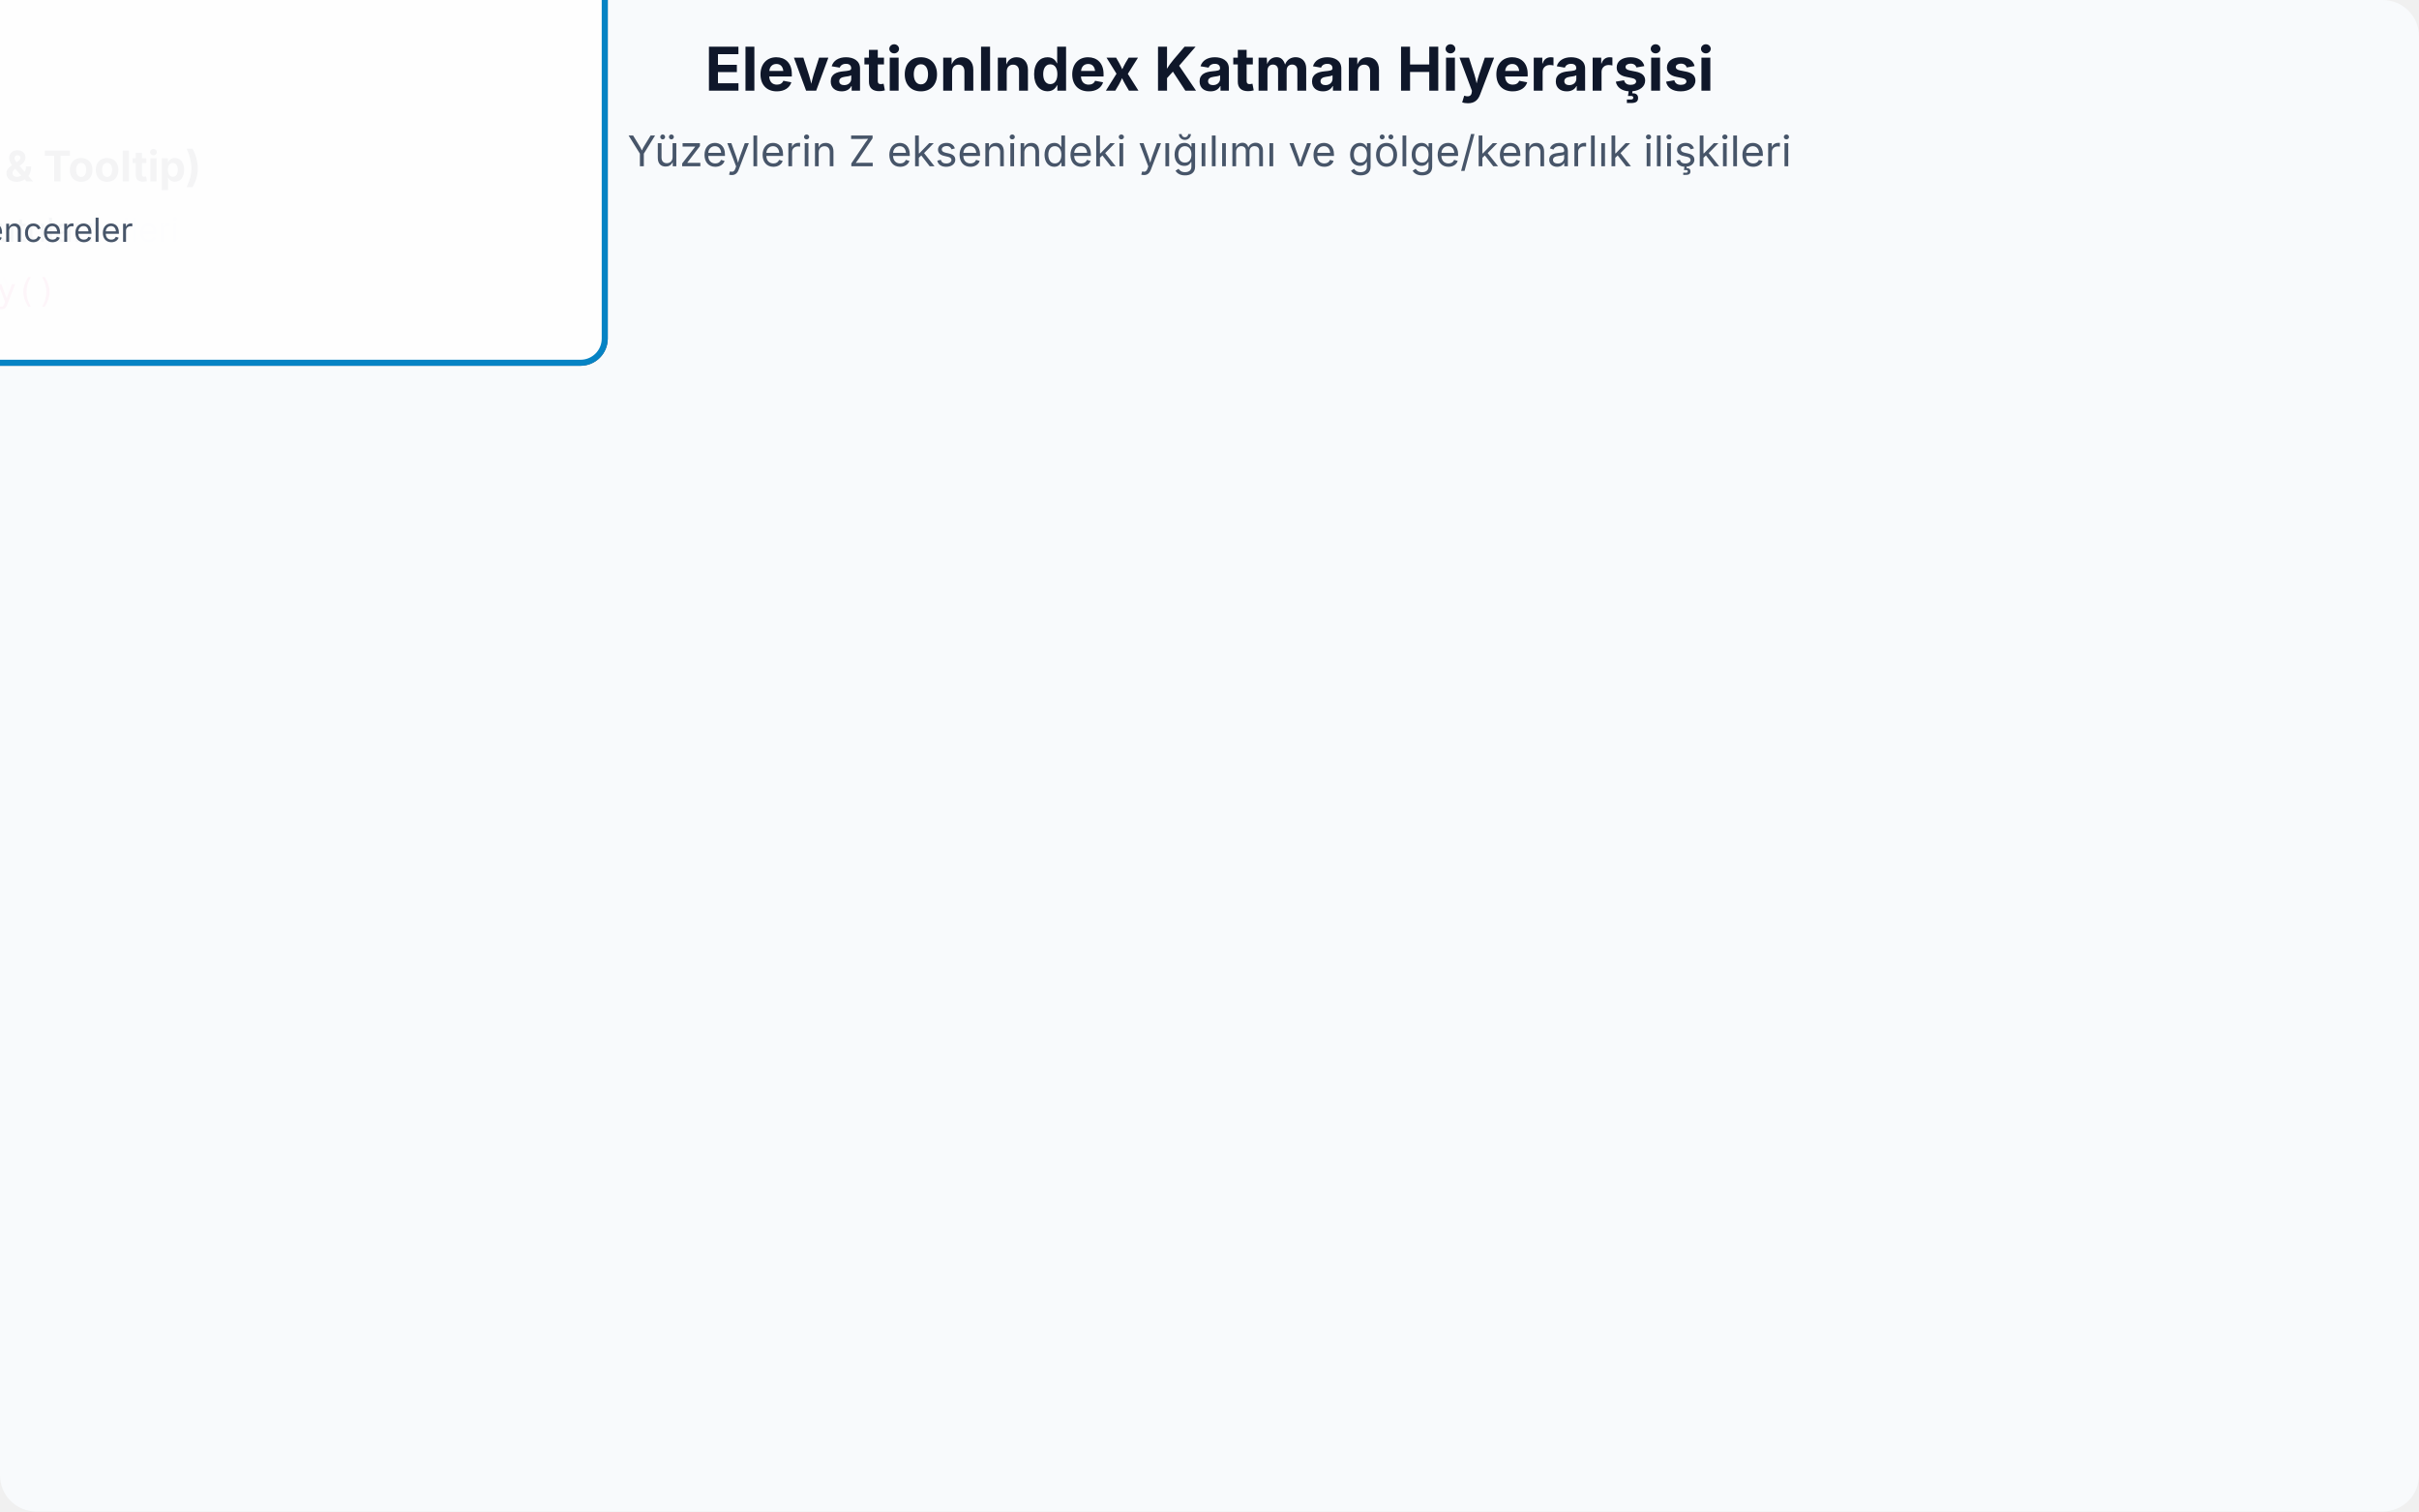
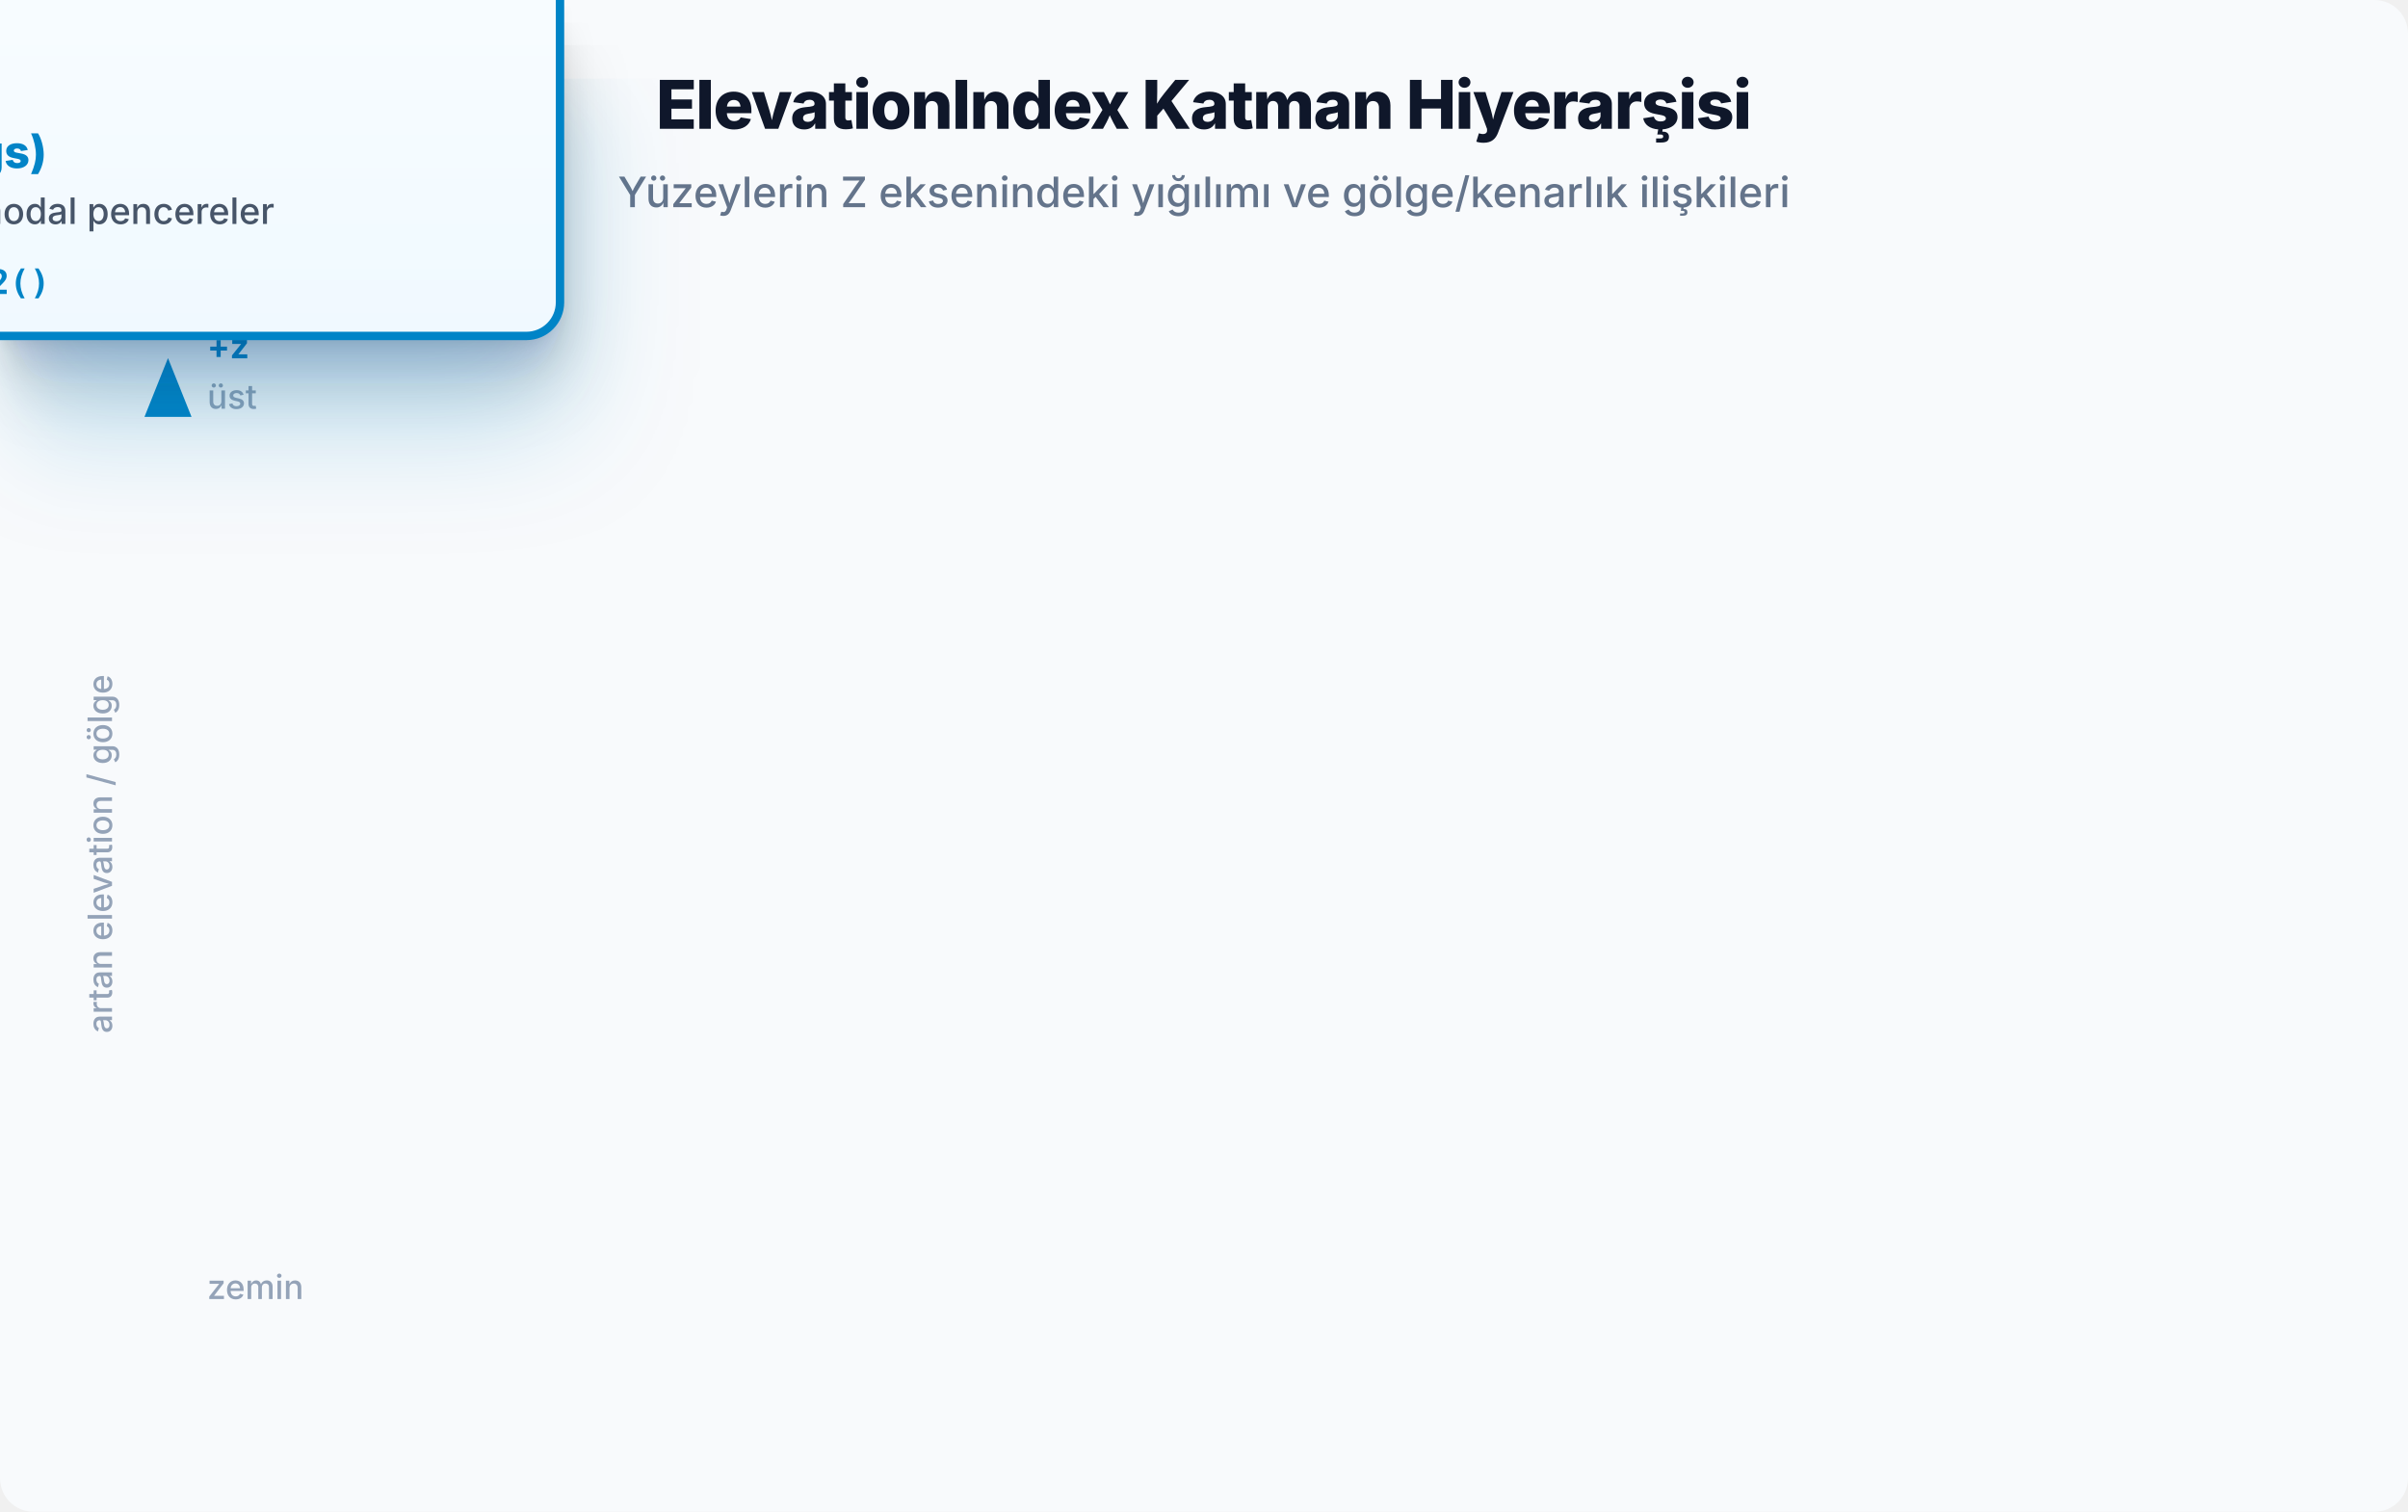
- <svg xmlns="http://www.w3.org/2000/svg" viewBox="0 0 800 500">
+ <svg xmlns="http://www.w3.org/2000/svg" viewBox="0 0 860 540">
  <defs>
+     <filter id="shadow-bg" x="-15%" y="-15%" width="130%" height="130%">
+       <feDropShadow dx="0" dy="2" stdDeviation="2" flood-color="#0f172a" flood-opacity="0.06" />
+     </filter>
+     <filter id="shadow-surface" x="-25%" y="-25%" width="150%" height="150%">
+       <feDropShadow dx="0" dy="8" stdDeviation="6" flood-color="#0f172a" flood-opacity="0.10" />
+     </filter>
+     <filter id="shadow-elevated" x="-30%" y="-30%" width="160%" height="160%">
+       <feDropShadow dx="0" dy="16" stdDeviation="12" flood-color="#0f172a" flood-opacity="0.16" />
+     </filter>
+     <filter id="shadow-modal" x="-40%" y="-40%" width="180%" height="180%">
+       <feDropShadow dx="0" dy="28" stdDeviation="22" flood-color="#0284c7" flood-opacity="0.26" />
+     </filter>
+     <linearGradient id="grad-bg" x1="0" y1="0" x2="0" y2="1">
+       <stop offset="0" stop-color="#ffffff" />
+       <stop offset="1" stop-color="#f1f5f9" />
+     </linearGradient>
+     <linearGradient id="grad-surface" x1="0" y1="0" x2="0" y2="1">
+       <stop offset="0" stop-color="#ffffff" />
+       <stop offset="1" stop-color="#f8fafc" />
+     </linearGradient>
+     <linearGradient id="grad-elevated" x1="0" y1="0" x2="0" y2="1">
+       <stop offset="0" stop-color="#f8fafc" />
+       <stop offset="1" stop-color="#e2e8f0" />
+     </linearGradient>
+     <linearGradient id="grad-modal" x1="0" y1="0" x2="0" y2="1">
+       <stop offset="0" stop-color="#ffffff" />
+       <stop offset="1" stop-color="#f0f9ff" />
+     </linearGradient>
+     <linearGradient id="grad-zaxis" x1="0" y1="1" x2="0" y2="0">
+       <stop offset="0" stop-color="#94a3b8" />
+       <stop offset="1" stop-color="#0284c7" />
+     </linearGradient>
+     <marker id="arrow-z" viewBox="0 0 10 10" refX="9" refY="5" markerWidth="7" markerHeight="7" orient="auto">
+       <path d="M 0 1 L 10 5 L 0 9 Z" fill="#0284c7" />
+     </marker>
    <style>
-       .bg { fill: #f8fafc; rx: 12px; }
-       .title { font-family: system-ui, -apple-system, sans-serif; font-weight: 700; font-size: 20px; fill: #0f172a; text-anchor: middle; }
-       .sub { font-family: system-ui, -apple-system, sans-serif; font-size: 14px; fill: #475569; text-anchor: middle; }
+       .title { font: 800 24px system-ui, -apple-system, sans-serif; fill: #0f172a; letter-spacing: -0.5px; text-anchor: middle; }
+       .sub { font: 500 15px system-ui, -apple-system, sans-serif; fill: #64748b; text-anchor: middle; }
+       .text-lbl { font: 800 16px system-ui, -apple-system, sans-serif; fill: #0f172a; }
+       .text-desc { font: 500 13px system-ui, -apple-system, sans-serif; fill: #475569; }
+       .text-shadow-label { font: 600 12px ui-monospace, SFMono-Regular, monospace; fill: #e11d48; }

-       /* Colors and shadows for elevations */
-       .layer-bg { fill: #f1f5f9; stroke: #ffffff; stroke-width: 2; opacity: 0.9; }
-       .layer-surface { fill: #ffffff; stroke: #cbd5e1; stroke-width: 2; opacity: 0.9; }
-       .layer-elevated { fill: #e2e8f0; stroke: #475569; stroke-width: 2; opacity: 0.9; }
-       .layer-modal { fill: #ffffff; stroke: #0284c7; stroke-width: 2; opacity: 0.95; }
+       .layer-bg { fill: url(#grad-bg); stroke: #cbd5e1; stroke-width: 2; }
+       .layer-surface { fill: url(#grad-surface); stroke: #cbd5e1; stroke-width: 2; }
+       .layer-elevated { fill: url(#grad-elevated); stroke: #94a3b8; stroke-width: 2; }
+       .layer-modal { fill: url(#grad-modal); stroke: #0284c7; stroke-width: 3; }

-       .text-lbl { font-family: system-ui, -apple-system, sans-serif; font-weight: bold; font-size: 14px; fill: #0f172a; }
-       .text-desc { font-family: system-ui, -apple-system, sans-serif; font-size: 11px; fill: #475569; }
-       .text-shadow-label { font-family: ui-monospace, SFMono-Regular, Menlo, monospace; font-size: 11px; fill: #db2777; }
+       .zlbl { font: 700 12px system-ui, -apple-system, sans-serif; fill: #0284c7; }
+       .znote { font: 500 12px system-ui, -apple-system, sans-serif; fill: #94a3b8; }

-       /* Floating animations */
      @keyframes float-modal {
-         0%, 100% { transform: translate(400px, 190px) scale(1.26) rotateX(60deg) rotateZ(-7deg); }
-         50% { transform: translate(400px, 170px) scale(1.26) rotateX(60deg) rotateZ(-7deg); }
+         0%, 100% { transform: translate(430px, 210px) scale(1.15) rotateX(55deg) rotateZ(-10deg); }
+         50% { transform: translate(430px, 190px) scale(1.15) rotateX(55deg) rotateZ(-10deg); }
      }
      @keyframes float-elevated {
-         0%, 100% { transform: translate(400px, 240px) scale(1.44) rotateX(60deg) rotateZ(-7deg); }
-         50% { transform: translate(400px, 225px) scale(1.44) rotateX(60deg) rotateZ(-7deg); }
+         0%, 100% { transform: translate(430px, 270px) scale(1.3) rotateX(55deg) rotateZ(-10deg); }
+         50% { transform: translate(430px, 255px) scale(1.3) rotateX(55deg) rotateZ(-10deg); }
      }
      @keyframes float-surface {
-         0%, 100% { transform: translate(400px, 297px) scale(1.62) rotateX(60deg) rotateZ(-7deg); }
-         50% { transform: translate(400px, 287px) scale(1.62) rotateX(60deg) rotateZ(-7deg); }
+         0%, 100% { transform: translate(430px, 330px) scale(1.45) rotateX(55deg) rotateZ(-10deg); }
+         50% { transform: translate(430px, 320px) scale(1.45) rotateX(55deg) rotateZ(-10deg); }
      }
      @keyframes float-base {
-         0%, 100% { transform: translate(400px, 360px) scale(1.80) rotateX(60deg) rotateZ(-7deg); }
+         0%, 100% { transform: translate(430px, 390px) scale(1.6) rotateX(55deg) rotateZ(-10deg); }
      }

-       /* Explicit transform origins to prevent shifting */
-       .modal-g {
-         animation: float-modal 6s infinite ease-in-out;
-         transform-origin: 0px 0px;
-       }
-       .elevated-g {
-         animation: float-elevated 6s infinite ease-in-out;
-         transform-origin: 0px 0px;
-       }
-       .surface-g {
-         animation: float-surface 6s infinite ease-in-out;
-         transform-origin: 0px 0px;
-       }
-       .base-g {
-         animation: float-base 6s infinite ease-in-out;
-         transform-origin: 0px 0px;
+       .modal-g { animation: float-modal 9s infinite ease-in-out; transform-origin: 0 0; }
+       .elevated-g { animation: float-elevated 9s infinite ease-in-out; transform-origin: 0 0; }
+       .surface-g { animation: float-surface 9s infinite ease-in-out; transform-origin: 0 0; }
+       .base-g { animation: float-base 9s infinite ease-in-out; transform-origin: 0 0; }
+ 
+       @media (prefers-reduced-motion: reduce) {
+         .modal-g, .elevated-g, .surface-g, .base-g { animation: none; }
      }
    </style>
  </defs>
-   <rect width="800" height="500" class="bg" />
-   <text x="400" y="30" class="title">ElevationIndex Katman Hiyerarşisi</text>
-   <text x="400" y="55" class="sub">Yüzeylerin Z eksenindeki yığılımı ve gölge/kenarlık ilişkileri</text>
+   <rect width="100%" height="100%" rx="12" fill="#f8fafc" />
+   <text x="430" y="46" class="title">ElevationIndex Katman Hiyerarşisi</text>
+   <text x="430" y="74" class="sub">Yüzeylerin Z eksenindeki yığılımı ve gölge/kenarlık ilişkileri</text>
+   <g>
+     <line x1="60" y1="470" x2="60" y2="130" stroke="url(#grad-zaxis)" stroke-width="3" stroke-linecap="round" marker-end="url(#arrow-z)" />
+     <text x="74" y="128" class="zlbl">+z</text>
+     <text x="74" y="146" class="znote">üst</text>
+     <text x="74" y="464" class="znote">zemin</text>
+     <text x="40" y="305" class="znote" transform="rotate(-90 40 305)" text-anchor="middle">artan elevation / gölge</text>
+   </g>
  <g class="base-g">
-     <rect x="-200" y="-120" width="400" height="240" rx="8" class="layer-bg" />
-     <text x="-180" y="60" class="text-lbl">Background (Zemin)</text>
-     <text x="-180" y="80" class="text-desc">Uygulamanın en alt pencere tabanı</text>
+     <rect x="-200" y="-120" width="400" height="240" rx="12" class="layer-bg" filter="url(#shadow-bg)" />
+     <text x="-170" y="60" class="text-lbl">Background (Zemin)</text>
+     <text x="-170" y="80" class="text-desc">Uygulamanın en alt pencere tabanı</text>
  </g>
  <g class="surface-g">
-     <rect x="-200" y="-120" width="400" height="240" rx="8" class="layer-surface" />
-     <text x="-180" y="60" class="text-lbl">Surface (Paneller &amp; Editör)</text>
-     <text x="-180" y="80" class="text-desc">Editör alanları, sidebar ve workspace panelleri</text>
-     <text x="-180" y="100" class="text-shadow-label">shadow_sm() / border_muted()</text>
+     <rect x="-200" y="-120" width="400" height="240" rx="12" class="layer-surface" filter="url(#shadow-surface)" />
+     <text x="-170" y="60" class="text-lbl">Surface (Paneller &amp; Editör)</text>
+     <text x="-170" y="80" class="text-desc">Editör alanları, sidebar ve workspace panelleri</text>
+     <text x="-170" y="105" class="text-shadow-label">shadow_sm() / border_muted()</text>
  </g>
  <g class="elevated-g">
-     <rect x="-200" y="-120" width="400" height="240" rx="8" class="layer-elevated" />
-     <text x="-180" y="60" class="text-lbl">ElevatedSurface (Popover &amp; Tooltip)</text>
-     <text x="-180" y="80" class="text-desc">Açılır menüler, dropdown ve bilgi kutuları</text>
-     <text x="-180" y="100" class="text-shadow-label">shadow_md() / border_primary()</text>
+     <rect x="-200" y="-120" width="400" height="240" rx="12" class="layer-elevated" filter="url(#shadow-elevated)" />
+     <text x="-170" y="60" class="text-lbl">ElevatedSurface (Popover &amp; Tooltip)</text>
+     <text x="-170" y="80" class="text-desc">Açılır menüler, dropdown ve bilgi kutuları</text>
+     <text x="-170" y="105" class="text-shadow-label">shadow_md() / border_primary()</text>
  </g>
  <g class="modal-g">
-     <rect x="-200" y="-120" width="400" height="240" rx="8" class="layer-modal" />
-     <text x="-180" y="60" class="text-lbl" fill="#0284c7">ModalSurface (Dialogs)</text>
-     <text x="-180" y="80" class="text-desc">Kullanıcı eylemi bekleyen modal pencereler</text>
-     <text x="-180" y="100" class="text-shadow-label" fill="#0284c7">shadow_2xl() / .border_2()</text>
+     <rect x="-200" y="-120" width="400" height="240" rx="12" class="layer-modal" filter="url(#shadow-modal)" />
+     <text x="-170" y="60" class="text-lbl" style="fill:#0284c7">ModalSurface (Dialogs)</text>
+     <text x="-170" y="80" class="text-desc">Kullanıcı eylemi bekleyen modal pencereler</text>
+     <text x="-170" y="105" class="text-shadow-label" style="fill:#0284c7">shadow_2xl() / .border_2()</text>
  </g>
</svg>
